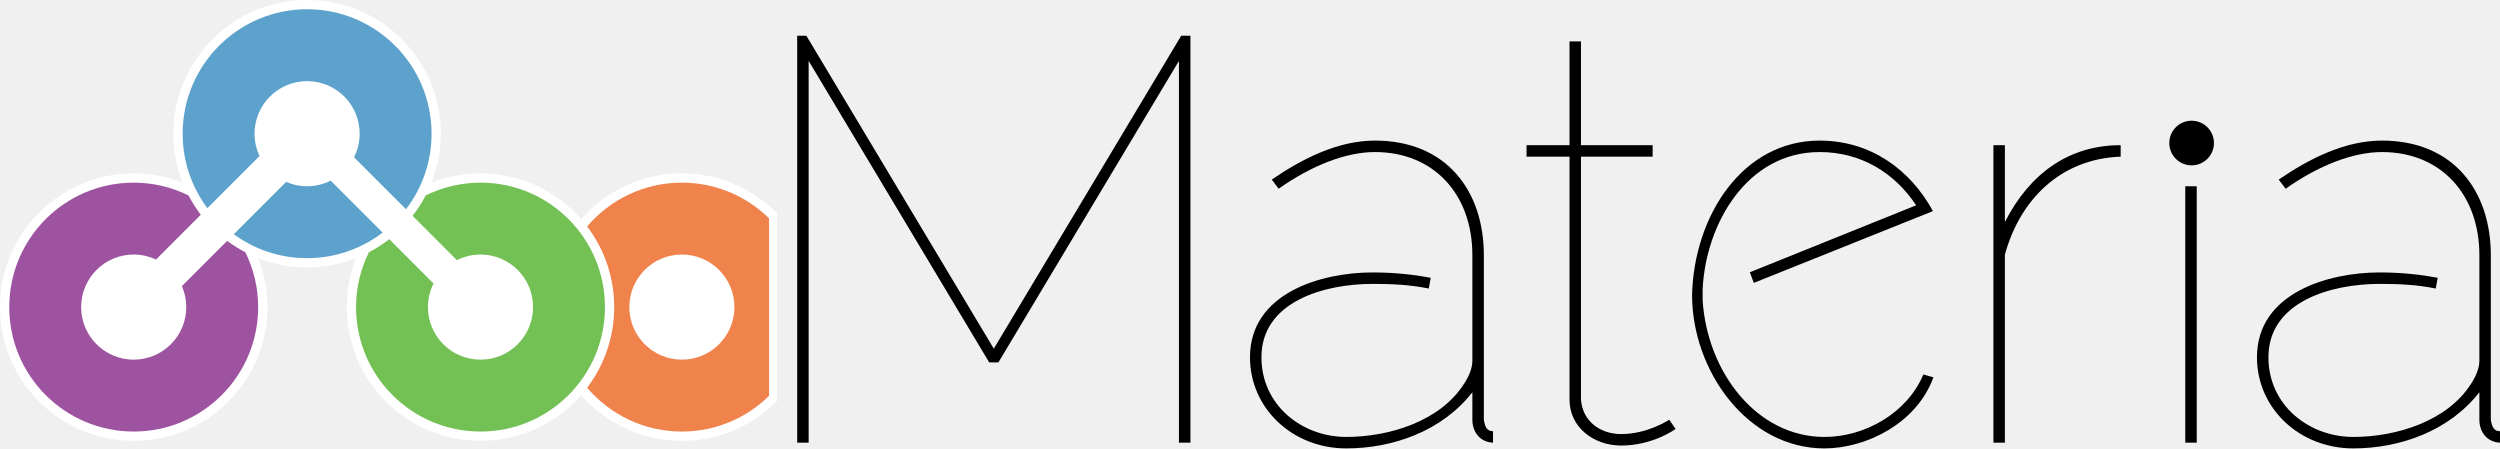
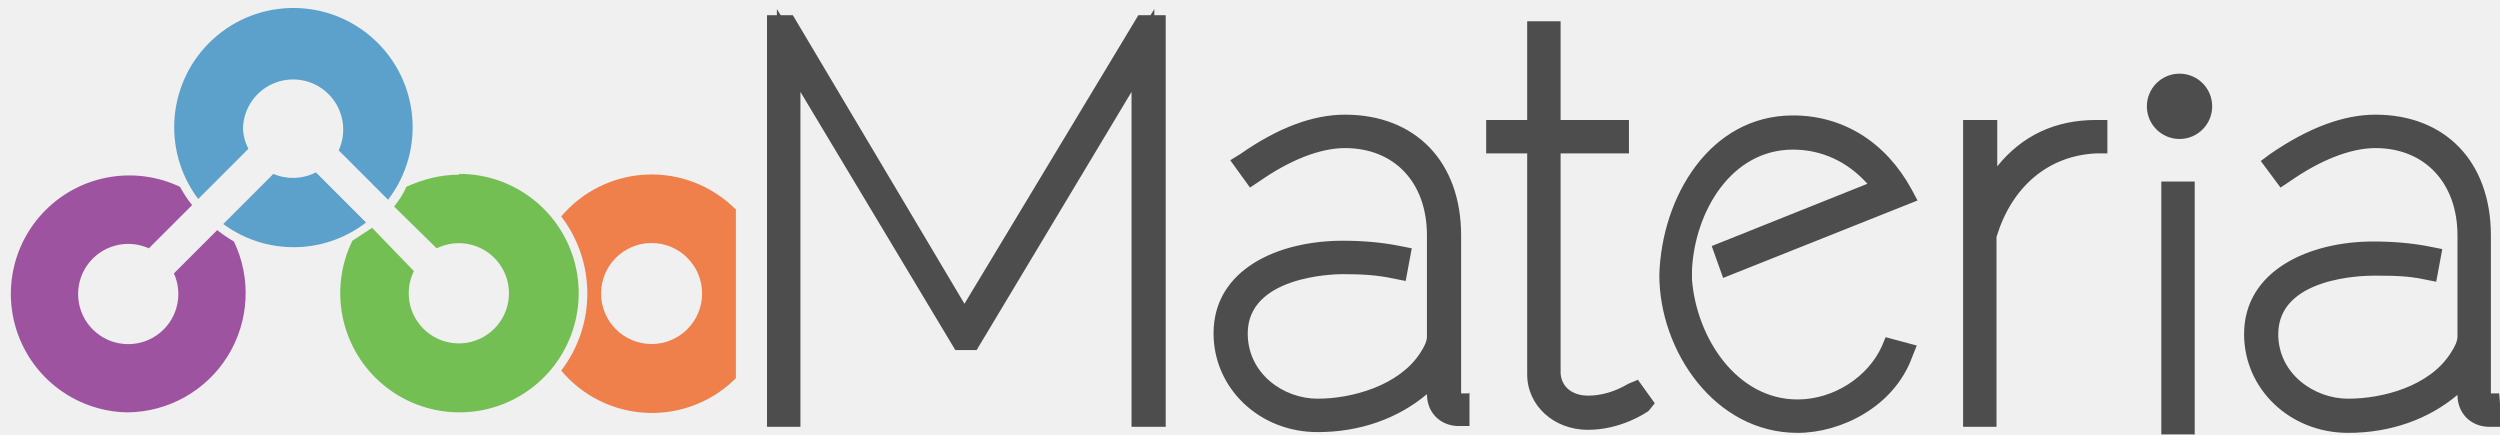
- <svg xmlns="http://www.w3.org/2000/svg" version="1.0" x="0px" y="0px" width="755.646px" height="135.534px" viewBox="0 0 755.646 135.534" xml:space="preserve">
+ <svg xmlns="http://www.w3.org/2000/svg" version="1.1" id="Layer_1" x="0" y="0" viewBox="0 0 329.2 57.2" xml:space="preserve">
+   <style>.st0{fill:#5ca1cb}.st4{fill:#4d4d4d}</style>
+   <path class="st0" d="M32.7 19.6c-.4-.8-.7-1.8-.7-2.8a6.6 6.6 0 1112.6 3l6.5 6.5a15.7 15.7 0 10-25-.1l6.6-6.6z" />
+   <path class="st0" d="M41.6 22.7a6.6 6.6 0 01-5.6.2l-6.6 6.6a15.6 15.6 0 0018.8-.2l-6.6-6.6z" />
+   <path d="M60.5 23c-2.5 0-4.8.6-7 1.6-.4 1-1 1.8-1.6 2.6l5.6 5.5a6.6 6.6 0 11-3 3L49 30l-2.6 1.7a15.7 15.7 0 1014-8.8z" fill="#73bf54" />
+   <path d="M28.6 30.3L22.9 36a6.6 6.6 0 11-3.3-3.3l5.7-5.7c-.6-.7-1.1-1.5-1.6-2.4a15.6 15.6 0 10-6.9 29.7 15.7 15.7 0 0014-22.5 18 18 0 01-2.2-1.5z" fill="#9d539f" />
+   <path d="M96.8 27.5a15.6 15.6 0 00-22.9 1 16.7 16.7 0 010 20.3 15.6 15.6 0 0023 1V27.5zm-11 17.8a6.6 6.6 0 110-13.3 6.6 6.6 0 010 13.3z" fill="#ef804b" />
  <g>
-     <g>
-       <path d="M581.354,113.184c-4.959,11.784-17.761,18.885-29.917,18.885c-20.317,0-35.36-19.403-36.798-41.234V87.37    c0.959-19.753,13.437-41.41,35.358-41.41c12.482,0,22.618,6.234,29.181,16.088l-50.279,20.248l1.212,3.205l54.132-21.694    c-6.875-12.602-18.893-21.312-34.245-21.312c-23.197,0-37.921,22.524-38.559,46.607c0,23.04,16.796,46.432,39.998,46.432    c12.482,0,27.839-7.449,32.96-21.483L581.354,113.184z" />
-       <path d="M752.873,126.871V77.147c0-19.406-11.257-34.652-32.918-34.652c-11.085,0-21.83,5.371-31.188,11.781l2.085,2.771    c10.049-7.1,20.441-11.087,29.103-11.087c17.85,0,29.457,12.82,29.457,31.187v31.879c0,2.078-0.872,4.504-2.6,7.102    c-7.104,11.087-22.349,15.94-35.519,15.94c-13.34,0-25.64-9.531-25.64-24.081c0-16.808,18.883-22.177,33.609-22.177    c5.828,0,11.113,0.221,16.963,1.402l0.601-3.252c-4.882-0.917-10.795-1.615-17.563-1.615c-15.592,0-37.079,6.236-37.079,25.642    c0,15.418,12.824,27.546,29.109,27.546c14.03,0,28.935-5.198,38.118-16.979v8.316c0,3.639,2.251,6.759,6.234,6.931v-3.465    C753.738,130.336,753.221,128.951,752.873,126.871z" />
-       <path d="M660.515,133.802V56.295h3.468v77.507H660.515z M669.183,43.233c0,3.728-3.022,6.75-6.745,6.75    c-3.728,0-6.75-3.022-6.75-6.75c0-3.728,3.022-6.75,6.75-6.75C666.161,36.483,669.183,39.506,669.183,43.233z" />
-       <path d="M640.99,47.346c-18.364,0.694-30.491,13.169-34.999,29.628v56.828h-3.461V43.881h3.461v23.218    c7.451-14.555,19.229-23.218,34.999-23.218V47.346z" />
-       <path d="M506.455,129.645c-0.174,0.171-6.931,5.024-16.459,5.024c-8.316,0-15.596-5.545-15.596-13.861V47.346h-12.991v-3.465    h12.991V12.522h3.465v31.359h21.659v3.465h-21.659v73.462c0.521,6.757,6.065,10.393,12.131,10.393    c7.969,0,14.206-4.157,14.555-4.33L506.455,129.645z" />
-       <path d="M448.506,126.871V77.147c0-19.406-11.264-34.652-32.922-34.652c-11.087,0-21.828,5.371-31.183,11.781l2.077,2.771    c10.049-7.1,20.445-11.087,29.105-11.087c17.847,0,29.455,12.82,29.455,31.187v31.879c0,2.078-0.867,4.504-2.6,7.102    c-7.099,11.087-22.348,15.94-35.515,15.94c-13.341,0-25.641-9.531-25.641-24.081c0-16.808,18.883-22.177,33.609-22.177    c5.831,0,11.116,0.221,16.963,1.402l0.601-3.252c-4.884-0.917-10.794-1.615-17.563-1.615c-15.594,0-37.074,6.236-37.074,25.642    c0,15.418,12.817,27.546,29.105,27.546c14.034,0,28.934-5.198,38.115-16.979v8.316c0,3.639,2.253,6.759,6.236,6.931v-3.465    C449.372,130.336,448.849,128.951,448.506,126.871z" />
-       <path d="M356.344,133.802V18.414l-54.574,91.131h-2.771l-54.577-91.131v115.388h-3.465V10.792h2.771l56.656,94.594l56.654-94.594    h2.774v123.01H356.344z" />
-     </g>
-     <g>
-       <path fill="#FFFFFF" d="M234.856,64.442c-7.327-7.423-17.498-12.032-28.751-12.032c-12.143,0-23.026,5.362-30.435,13.837    c-7.409-8.476-18.292-13.837-30.435-13.837c-5.23,0-10.222,1.003-14.811,2.811c1.81-4.588,2.813-9.578,2.813-14.808    C133.238,18.093,115.144,0,92.825,0C70.504,0,52.41,18.093,52.41,40.413c0,5.23,1.005,10.22,2.813,14.808    c-4.588-1.808-9.58-2.811-14.811-2.811C18.094,52.41,0,70.505,0,92.821c0,22.323,18.094,40.416,40.413,40.416    c22.32,0,40.415-18.093,40.415-40.416c0-5.228-1.005-10.217-2.813-14.806c4.588,1.805,9.58,2.811,14.811,2.811    c5.229,0,10.222-1.006,14.81-2.811c-1.809,4.588-2.812,9.578-2.812,14.806c0,22.323,18.093,40.416,40.413,40.416    c12.143,0,23.026-5.359,30.435-13.84c7.409,8.48,18.292,13.84,30.435,13.84c11.254,0,21.424-4.607,28.751-12.03V64.442z" />
-       <g>
-         <path fill="#5CA2CC" d="M78.455,47.149c-0.962-2.044-1.517-4.326-1.517-6.736c0-8.773,7.113-15.887,15.887-15.887     s15.886,7.113,15.886,15.887c0,2.565-0.622,4.98-1.702,7.125l15.707,15.706c4.844-6.333,7.728-14.243,7.728-22.831     c0-20.775-16.843-37.619-37.618-37.619c-20.775,0-37.617,16.843-37.617,37.619c0,8.44,2.78,16.233,7.476,22.51L78.455,47.149z" />
-         <path fill="#5CA2CC" d="M99.951,54.595c-2.146,1.081-4.561,1.705-7.126,1.705c-2.255,0-4.396-0.479-6.338-1.322L70.66,70.801     c6.217,4.542,13.875,7.23,22.165,7.23c8.588,0,16.499-2.886,22.833-7.73L99.951,54.595z" />
-       </g>
-       <path fill="#73C055" d="M145.235,55.205c-5.953,0-11.568,1.414-16.569,3.878c-1.137,2.175-2.462,4.231-3.962,6.152l13.406,13.404    c2.143-1.081,4.558-1.705,7.125-1.705c8.773,0,15.887,7.114,15.887,15.887c0,8.773-7.113,15.887-15.887,15.887    s-15.887-7.113-15.887-15.887c0-2.565,0.622-4.979,1.702-7.125l-13.404-13.404c-1.919,1.498-3.978,2.825-6.152,3.96    c-2.464,5.003-3.877,10.616-3.877,16.569c0,20.778,16.842,37.619,37.617,37.619c20.775,0,37.619-16.841,37.619-37.619    C182.854,72.046,166.01,55.205,145.235,55.205z" />
-       <path fill="#9E53A0" d="M68.656,72.808L54.977,86.486c0.846,1.941,1.323,4.082,1.323,6.335c0,8.773-7.113,15.887-15.887,15.887    s-15.885-7.113-15.885-15.887c0-8.773,7.112-15.887,15.885-15.887c2.413,0,4.691,0.556,6.741,1.52l13.538-13.54    c-1.397-1.829-2.64-3.784-3.714-5.845c-5.001-2.458-10.614-3.864-16.564-3.864c-20.775,0-37.616,16.841-37.616,37.616    c0,20.778,16.841,37.619,37.616,37.619c20.776,0,37.617-16.841,37.617-37.619c0-5.948-1.402-11.561-3.862-16.562    C72.235,75.251,70.388,74.102,68.656,72.808z" />
-       <path fill="#F0824B" d="M232.455,65.997c-6.785-6.668-16.084-10.792-26.351-10.792c-11.472,0-21.741,5.144-28.639,13.242    c5.134,6.776,8.182,15.219,8.182,24.374c0,9.161-3.048,17.603-8.182,24.379c6.897,8.098,17.167,13.24,28.639,13.24    c10.267,0,19.565-4.124,26.351-10.792V65.997z M206.104,108.708c-8.776,0-15.884-7.113-15.884-15.887    c0-8.773,7.108-15.887,15.884-15.887c8.773,0,15.887,7.114,15.887,15.887C221.991,101.594,214.878,108.708,206.104,108.708z" />
-     </g>
+     <path class="st4" d="M247.8 45.6c-1.8 4-6.3 7-11.1 7-8 0-13.3-8.1-13.9-15.8v-1.3c.4-7.7 5.2-15.8 13.3-15.8 3.8 0 7.2 1.6 9.8 4.5l-20.5 8.2 1.5 4.2 25.6-10.2-.8-1.5c-3.4-6.2-9-9.7-15.6-9.7-11 0-17.3 10.8-17.6 21 0 10 7.3 20.8 18.2 20.8 5.7 0 12.7-3.4 15.1-10l.6-1.5-4.1-1.1-.5 1.2zM329.2 51.8H328V31c0-9.7-6-15.9-15.2-15.9-4.2 0-8.8 1.7-13.9 5.2l-1.2.9 2.6 3.5 1.2-.8c4-2.8 8-4.4 11.3-4.4 6.5 0 10.8 4.6 10.8 11.5v13.3c0 .6-.3 1.3-.9 2.2-2.8 4.4-9 6-13.5 6S300 49.2 300 44c0-7.5 11.2-7.7 12.5-7.7 2.4 0 4.5 0 6.8.5l1.5.3.8-4.3-1.5-.3c-2.5-.5-5-.7-7.6-.7-8.4 0-17 3.8-17 12.2 0 7.2 6 13 13.7 13 5.6 0 10.6-1.8 14.4-5 0 2.4 1.7 4.1 4 4.2h1.6v-3l-.1-1.4zM284.6 23.9h4.4v33.3h-4.4zM287 9.7a4.3 4.3 0 100 8.6 4.3 4.3 0 000-8.6zM276 15.8c-5.3 0-9.7 2-13 6.1v-6.1h-4.5v40.4h4.4v-25c2-6.6 6.8-10.7 13.1-11h1.5v-4.4H276zM215.7 50l-1.2.5-.2.1c-1.7 1-3.5 1.5-5.2 1.5-1.5 0-3.4-.7-3.6-2.9v-29h9v-4.4h-9v-13h-4.4v13h-5.4v4.4h5.4v29.1c0 4.1 3.5 7.3 8 7.3 4.3 0 7.6-2.2 8-2.5l.8-1-2.3-3.2zM193.4 51.8h-1V31c0-9.7-6-15.9-15.3-15.9-4.2 0-8.8 1.7-13.8 5.2l-1.3.8 2.6 3.6 1.2-.8c4-2.8 8-4.4 11.3-4.4 6.5 0 10.8 4.5 10.8 11.5v13.3c0 .6-.3 1.3-.9 2.2-2.8 4.3-9 6-13.5 6s-9.2-3.3-9.2-8.6c0-7.5 11.2-7.8 12.5-7.8 2.4 0 4.5.1 6.8.6l1.5.3.8-4.3-1.5-.3c-2.5-.5-5-.7-7.6-.7-8.4 0-17 3.7-17 12.2 0 7.2 6 13 13.7 13 5.6 0 10.6-1.8 14.4-5 0 2.4 1.7 4.1 4 4.2h1.6v-4.4zM152 2v-.8l-.5.8h-1.6L127 40 104.4 2h-1.6l-.5-.8V2H101v54.2h4.4V12.1l20.4 34h2.8l20.4-34v44.1h4.5V2z" />
  </g>
</svg>
